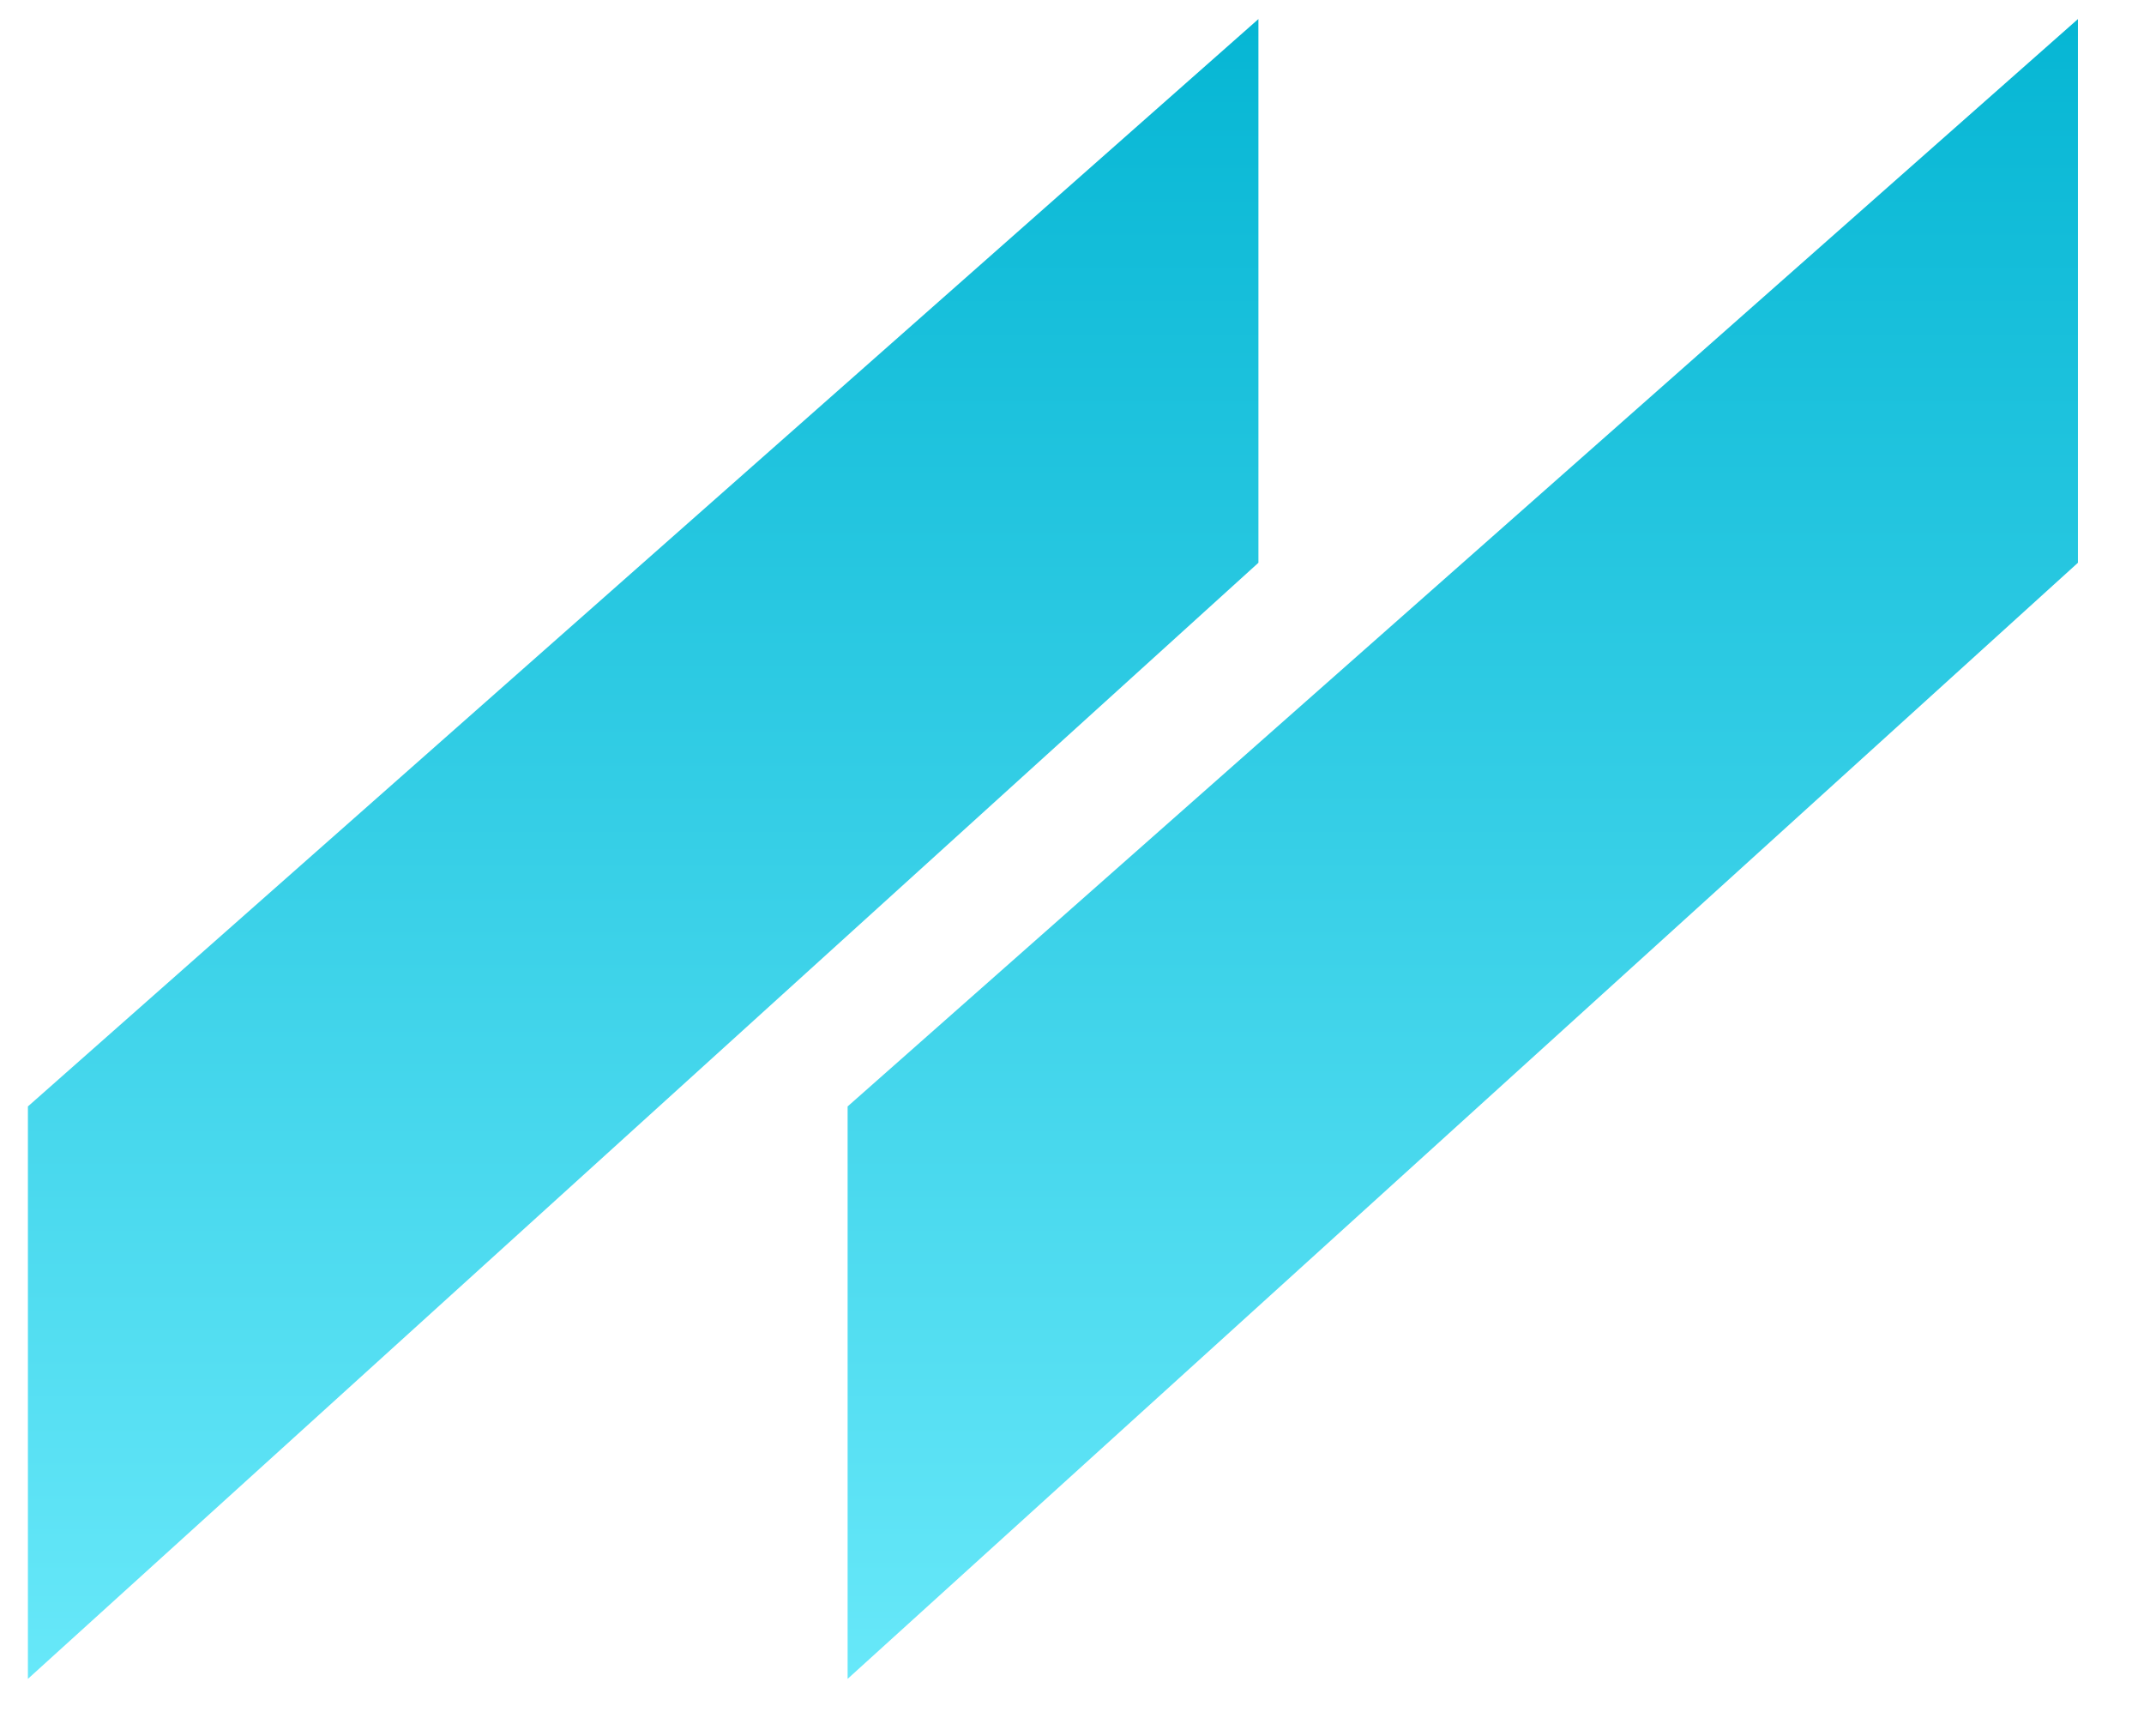
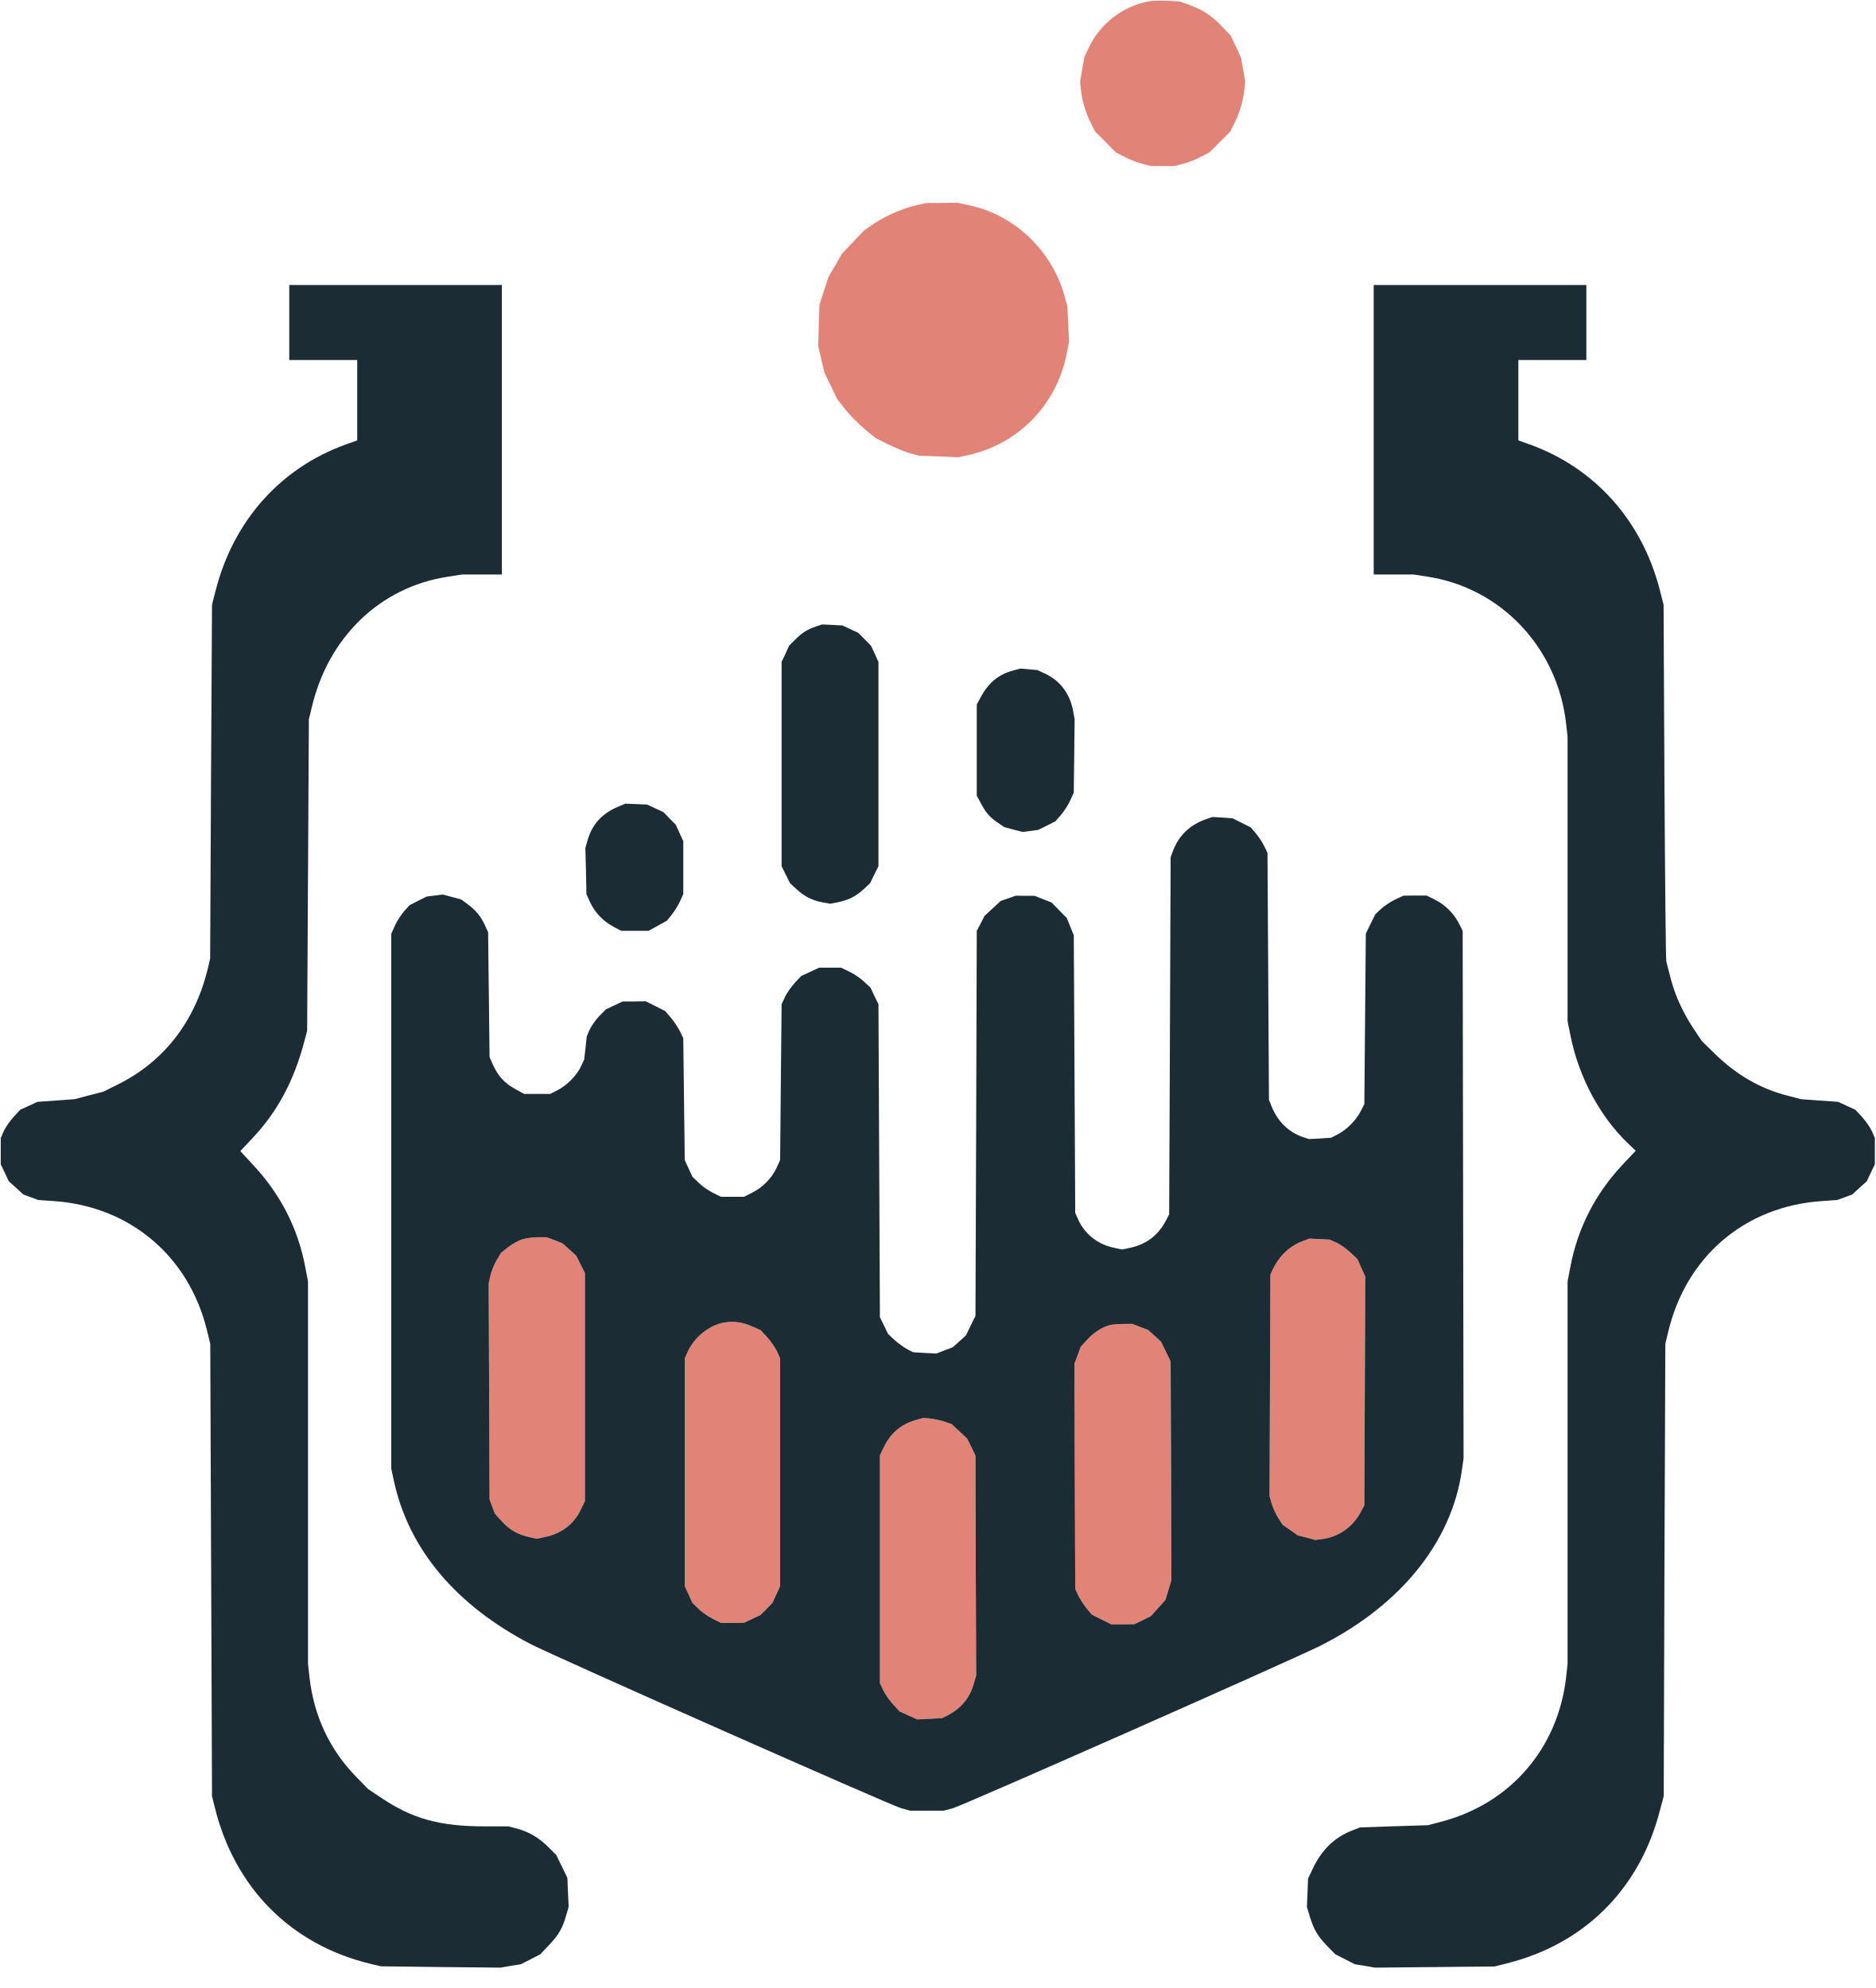
- <svg xmlns="http://www.w3.org/2000/svg" xmlns:xlink="http://www.w3.org/1999/xlink" version="1.1" preserveAspectRatio="xMidYMid meet" viewBox="344.564 330.278 111.737 91.218" width="53.87" height="43.61">
-   <defs>
-     <path d="M453.3 331.28L453.3 359.85L388.64 418.5L388.64 388.42L453.3 331.28Z" id="aFZf6T5ED" />
-     <linearGradient id="gradientb2ThqnP5Op" gradientUnits="userSpaceOnUse" x1="420.97" y1="331.28" x2="420.97" y2="418.5">
-       <stop style="stop-color: #06b6d4;stop-opacity: 1" offset="0%" />
-       <stop style="stop-color: #67e8f9;stop-opacity: 1" offset="100%" />
-     </linearGradient>
-     <path d="M410.23 331.28L410.23 359.85L345.56 418.5L345.56 388.42L410.23 331.28Z" id="a9fehgwfM" />
-     <linearGradient id="gradientk1wNV9Ostb" gradientUnits="userSpaceOnUse" x1="377.89" y1="331.28" x2="377.89" y2="418.5">
-       <stop style="stop-color: #06b6d4;stop-opacity: 1" offset="0%" />
-       <stop style="stop-color: #67e8f9;stop-opacity: 1" offset="100%" />
-     </linearGradient>
-   </defs>
-   <g>
-     <g>
-       <use xlink:href="#aFZf6T5ED" opacity="1" fill="url(#gradientb2ThqnP5Op)" />
-     </g>
-     <g>
-       <use xlink:href="#a9fehgwfM" opacity="1" fill="url(#gradientk1wNV9Ostb)" />
-     </g>
+ <svg xmlns="http://www.w3.org/2000/svg" width="50px" height="53px" viewBox="0 0 50 53" version="1.1">
+   <g id="surface1">
+     <path style=" stroke:none;fill-rule:evenodd;fill:rgb(88.235%,51.373%,46.667%);fill-opacity:1;" d="M 30.609 0.039 C 29.938 0.168 29.348 0.617 29.043 1.234 L 28.91 1.512 L 28.793 2.176 L 28.816 2.391 C 28.848 2.691 28.938 2.992 29.074 3.27 L 29.195 3.508 L 29.469 3.781 L 29.742 4.059 L 29.973 4.18 C 30.102 4.246 30.312 4.332 30.441 4.363 L 30.68 4.426 L 31.312 4.426 L 31.547 4.363 C 31.68 4.332 31.891 4.246 32.016 4.18 L 32.246 4.059 L 32.797 3.508 L 32.914 3.27 C 33.051 2.992 33.137 2.695 33.172 2.391 L 33.195 2.176 L 33.141 1.852 L 33.082 1.531 L 32.945 1.238 L 32.809 0.949 L 32.566 0.695 C 32.297 0.414 32.07 0.266 31.699 0.129 L 31.449 0.039 L 31.117 0.02 C 30.934 0.012 30.703 0.02 30.609 0.039 M 24.453 5.465 C 24.082 5.551 23.637 5.738 23.32 5.949 L 23.031 6.145 L 22.738 6.457 L 22.441 6.77 L 22.266 7.078 L 22.086 7.383 L 21.965 7.758 L 21.844 8.129 L 21.828 8.676 L 21.812 9.227 L 21.977 9.93 L 22.145 10.281 L 22.316 10.637 L 22.543 10.926 C 22.672 11.082 22.902 11.32 23.059 11.445 L 23.344 11.68 L 23.688 11.852 C 23.879 11.945 24.141 12.051 24.266 12.086 L 24.5 12.148 L 25.02 12.168 L 25.539 12.191 L 25.809 12.133 C 27.141 11.844 28.164 10.797 28.434 9.441 L 28.5 9.109 L 28.477 8.637 L 28.453 8.168 L 28.391 7.934 C 28.059 6.691 27.051 5.723 25.82 5.469 L 25.523 5.406 L 25.109 5.41 L 24.691 5.414 L 24.453 5.465 M 13.918 33.043 C 13.82 33.074 13.656 33.164 13.551 33.246 L 13.359 33.398 L 13.234 33.605 C 13.168 33.723 13.094 33.906 13.07 34.02 L 13.027 34.223 L 13.039 37.098 L 13.051 39.977 L 13.191 40.352 L 13.375 40.555 C 13.582 40.785 13.801 40.91 14.105 40.977 L 14.312 41.023 L 14.527 40.977 C 14.973 40.887 15.309 40.625 15.492 40.23 L 15.594 40.016 L 15.594 33.941 L 15.48 33.715 L 15.367 33.484 L 15.18 33.312 L 14.992 33.145 L 14.781 33.062 L 14.57 32.984 L 14.328 32.984 C 14.199 32.988 14.012 33.012 13.918 33.043 M 34.734 33.086 C 34.383 33.215 34.102 33.48 33.93 33.844 L 33.867 33.98 L 33.844 39.887 L 33.902 40.09 C 33.934 40.199 34.012 40.371 34.078 40.473 L 34.195 40.652 L 34.398 40.793 L 34.598 40.934 L 34.832 40.992 L 35.062 41.055 L 35.254 41.031 C 35.672 40.977 36.055 40.715 36.258 40.34 L 36.371 40.133 L 36.383 37.082 L 36.395 34.035 L 36.293 33.805 L 36.188 33.57 L 36 33.391 C 35.895 33.293 35.73 33.176 35.629 33.129 L 35.445 33.047 L 35.176 33.035 L 34.906 33.02 L 34.734 33.086 M 19.312 35.258 C 18.918 35.32 18.512 35.645 18.336 36.031 L 18.254 36.215 L 18.254 42.285 L 18.457 42.73 L 18.621 42.891 C 18.707 42.977 18.879 43.098 19 43.156 L 19.219 43.266 L 19.527 43.266 L 19.836 43.262 L 20.051 43.16 L 20.27 43.059 L 20.434 42.895 L 20.594 42.73 L 20.797 42.285 L 20.797 36.215 L 20.715 36.031 C 20.668 35.93 20.551 35.758 20.453 35.652 L 20.277 35.461 L 20.055 35.363 C 19.801 35.25 19.562 35.215 19.312 35.258 M 29.566 35.332 C 29.359 35.395 29.152 35.531 28.984 35.715 L 28.809 35.906 L 28.727 36.133 L 28.641 36.359 L 28.652 39.363 L 28.664 42.363 L 28.75 42.547 C 28.801 42.645 28.902 42.801 28.973 42.887 L 29.109 43.047 L 29.625 43.305 L 29.934 43.305 L 30.242 43.301 L 30.461 43.195 L 30.68 43.086 L 30.875 42.871 L 31.07 42.652 L 31.227 42.129 L 31.219 39.211 L 31.207 36.293 L 31.078 36.031 L 30.953 35.77 L 30.777 35.609 L 30.602 35.453 L 30.391 35.375 L 30.184 35.293 L 29.922 35.297 C 29.781 35.301 29.621 35.312 29.566 35.332 M 24.402 37.863 C 24.02 37.969 23.734 38.215 23.559 38.586 L 23.457 38.801 L 23.457 44.871 L 23.543 45.055 C 23.59 45.156 23.707 45.328 23.805 45.434 L 23.98 45.625 L 24.215 45.734 L 24.453 45.84 L 24.785 45.824 L 25.117 45.805 L 25.277 45.723 C 25.629 45.535 25.855 45.262 25.961 44.883 L 26.023 44.668 L 26.012 41.734 L 26.004 38.801 L 25.785 38.355 L 25.578 38.16 L 25.367 37.965 L 25.184 37.902 C 25.086 37.867 24.914 37.832 24.809 37.82 L 24.613 37.801 L 24.402 37.863 " />
+     <path style=" stroke:none;fill-rule:evenodd;fill:rgb(10.98%,17.255%,20.392%);fill-opacity:1;" d="M 7.711 8.598 L 7.711 9.598 L 9.523 9.598 L 9.523 11.742 L 9.223 11.848 C 7.484 12.473 6.234 13.871 5.754 15.723 L 5.652 16.121 L 5.625 20.84 L 5.602 25.559 L 5.539 25.824 C 5.199 27.234 4.367 28.305 3.145 28.91 L 2.754 29.105 L 2.371 29.203 L 1.984 29.305 L 1 29.375 L 0.539 29.586 L 0.363 29.777 C 0.266 29.883 0.148 30.051 0.102 30.152 L 0.02 30.34 L 0.02 31.043 L 0.129 31.266 L 0.234 31.492 L 0.43 31.668 L 0.621 31.844 L 0.82 31.918 L 1.023 31.992 L 1.426 32.02 C 3.461 32.156 5.039 33.488 5.52 35.477 L 5.605 35.824 L 5.652 47.887 L 5.719 48.156 C 6.246 50.328 7.75 51.844 9.887 52.359 L 10.156 52.422 L 11.75 52.441 L 13.344 52.457 L 13.613 52.41 L 13.883 52.367 L 14.145 52.234 L 14.402 52.102 L 14.637 51.855 C 14.895 51.582 14.996 51.406 15.094 51.062 L 15.16 50.832 L 15.141 50.445 L 15.125 50.062 L 14.828 49.453 L 14.613 49.238 C 14.359 48.988 14.098 48.836 13.781 48.75 L 13.555 48.691 L 12.93 48.691 C 11.715 48.691 10.988 48.488 10.145 47.918 L 9.812 47.695 L 9.496 47.371 C 8.789 46.648 8.367 45.746 8.25 44.715 L 8.211 44.363 L 8.211 34.16 L 8.137 33.777 C 7.941 32.742 7.48 31.844 6.75 31.059 L 6.406 30.688 L 6.723 30.352 C 7.402 29.633 7.84 28.809 8.121 27.734 L 8.188 27.48 L 8.234 19.176 L 8.305 18.883 C 8.742 16.992 10.129 15.652 11.938 15.375 L 12.316 15.316 L 13.379 15.316 L 13.379 7.598 L 7.711 7.598 L 7.711 8.598 M 36.621 11.457 L 36.621 15.316 L 37.684 15.316 L 38.062 15.375 C 40.02 15.676 41.523 17.273 41.75 19.293 L 41.789 19.645 L 41.789 27.23 L 41.867 27.613 C 42.086 28.711 42.656 29.777 43.406 30.488 L 43.605 30.68 L 43.262 31.043 C 42.531 31.82 42.059 32.738 41.863 33.777 L 41.789 34.16 L 41.789 44.363 L 41.75 44.715 C 41.535 46.605 40.27 48.078 38.438 48.562 L 38.07 48.66 L 37.164 48.688 L 36.258 48.719 L 36.035 48.805 C 35.57 48.988 35.227 49.324 34.992 49.828 L 34.871 50.082 L 34.84 50.84 L 34.922 51.109 C 35.023 51.441 35.129 51.621 35.391 51.891 L 35.598 52.102 L 35.859 52.234 L 36.117 52.367 L 36.387 52.41 L 36.656 52.457 L 39.844 52.426 L 40.168 52.344 C 42.238 51.828 43.707 50.363 44.246 48.281 L 44.352 47.887 L 44.371 41.855 L 44.395 35.824 L 44.465 35.531 C 44.941 33.5 46.516 32.156 48.574 32.02 L 48.977 31.992 L 49.18 31.918 L 49.379 31.844 L 49.57 31.668 L 49.766 31.492 L 49.871 31.266 L 49.98 31.043 L 49.98 30.34 L 49.898 30.152 C 49.852 30.051 49.734 29.883 49.637 29.777 L 49.461 29.586 L 49 29.375 L 48.016 29.305 L 47.641 29.207 C 46.922 29.023 46.285 28.652 45.707 28.086 L 45.367 27.754 L 45.121 27.383 C 44.84 26.953 44.633 26.484 44.523 26.031 C 44.48 25.859 44.434 25.68 44.422 25.637 C 44.406 25.594 44.387 23.438 44.371 20.84 L 44.348 16.121 L 44.246 15.723 C 43.77 13.875 42.512 12.473 40.777 11.848 L 40.477 11.742 L 40.477 9.598 L 42.289 9.598 L 42.289 7.598 L 36.621 7.598 L 36.621 11.457 M 21.762 16.699 C 21.516 16.785 21.383 16.867 21.203 17.047 L 21.035 17.215 L 20.938 17.43 L 20.836 17.648 L 20.836 23.094 L 21.062 23.547 L 21.227 23.699 C 21.434 23.895 21.652 24.004 21.918 24.055 L 22.133 24.094 L 22.352 24.051 C 22.629 23.992 22.824 23.891 23.031 23.699 L 23.195 23.547 L 23.305 23.32 L 23.418 23.094 L 23.418 17.648 L 23.32 17.43 L 23.219 17.215 L 23.051 17.043 L 22.879 16.871 L 22.668 16.773 L 22.461 16.676 L 22.188 16.66 L 21.914 16.648 L 21.762 16.699 M 26.984 17.883 C 26.605 17.988 26.336 18.219 26.133 18.609 L 26.039 18.781 L 26.039 21.211 L 26.133 21.387 C 26.277 21.66 26.367 21.77 26.578 21.918 L 26.773 22.051 L 27.02 22.117 L 27.266 22.18 L 27.473 22.152 L 27.676 22.125 L 27.906 22.012 L 28.137 21.895 L 28.277 21.734 C 28.355 21.645 28.465 21.477 28.523 21.355 L 28.625 21.133 L 28.648 19.18 L 28.605 18.941 C 28.516 18.484 28.258 18.145 27.855 17.957 L 27.652 17.863 L 27.199 17.824 L 26.984 17.883 M 16.457 21.516 C 16.043 21.695 15.785 21.98 15.664 22.398 L 15.605 22.605 L 15.621 23.223 L 15.633 23.836 L 15.734 24.059 C 15.859 24.328 16.082 24.562 16.355 24.707 L 16.559 24.816 L 17.289 24.816 L 17.535 24.68 L 17.777 24.547 L 17.91 24.383 C 17.98 24.293 18.078 24.137 18.129 24.027 L 18.215 23.836 L 18.215 22.426 L 18.113 22.203 L 18.012 21.984 L 17.848 21.82 L 17.688 21.652 L 17.25 21.449 L 16.672 21.426 L 16.457 21.516 M 32.172 21.832 C 31.711 21.988 31.41 22.285 31.254 22.727 L 31.207 22.855 L 31.188 27.617 L 31.168 32.375 L 31.078 32.547 C 30.875 32.934 30.555 33.176 30.129 33.266 L 29.914 33.312 L 29.699 33.266 C 29.262 33.172 28.922 32.906 28.746 32.52 L 28.664 32.336 L 28.645 28.637 L 28.625 24.934 L 28.531 24.703 L 28.441 24.477 L 28.238 24.27 L 28.031 24.059 L 27.809 23.973 L 27.582 23.883 L 27.332 23.883 L 27.082 23.879 L 26.676 24.02 L 26.246 24.418 L 26.145 24.617 L 26.039 24.816 L 26.023 29.949 L 26.004 35.082 L 25.875 35.344 L 25.75 35.602 L 25.574 35.762 L 25.398 35.918 L 25.18 36 L 24.961 36.086 L 24.652 36.07 L 24.344 36.051 L 24.176 35.965 C 24.086 35.914 23.934 35.805 23.84 35.719 L 23.672 35.559 L 23.566 35.34 L 23.457 35.117 L 23.418 26.773 L 23.312 26.555 L 23.207 26.332 L 23.031 26.168 C 22.934 26.078 22.758 25.957 22.637 25.902 L 22.418 25.797 L 21.84 25.797 L 21.598 25.91 L 21.359 26.02 L 21.18 26.211 C 21.086 26.316 20.965 26.488 20.922 26.59 L 20.836 26.773 L 20.816 28.852 L 20.797 30.926 L 20.699 31.141 C 20.57 31.414 20.332 31.656 20.051 31.797 L 19.836 31.906 L 19.219 31.906 L 19 31.797 C 18.879 31.738 18.707 31.617 18.621 31.527 L 18.457 31.371 L 18.254 30.926 L 18.215 27.676 L 18.125 27.492 C 18.074 27.391 17.965 27.227 17.883 27.129 L 17.73 26.953 L 17.215 26.695 L 16.906 26.699 L 16.598 26.699 L 16.375 26.805 L 16.156 26.906 L 15.977 27.086 C 15.879 27.188 15.766 27.352 15.719 27.449 L 15.641 27.633 L 15.609 27.938 L 15.574 28.246 L 15.488 28.43 C 15.379 28.668 15.105 28.945 14.859 29.066 L 14.668 29.164 L 13.973 29.164 L 13.73 29.031 C 13.449 28.875 13.289 28.699 13.148 28.402 L 13.051 28.184 L 13.012 24.855 L 12.926 24.664 C 12.816 24.426 12.68 24.262 12.465 24.105 L 12.297 23.98 L 11.805 23.848 L 11.375 23.902 L 11.145 24.016 L 10.918 24.133 L 10.773 24.293 C 10.695 24.383 10.586 24.551 10.531 24.672 L 10.43 24.895 L 10.43 39.152 L 10.5 39.477 C 10.891 41.293 12.148 42.793 14.148 43.832 C 14.789 44.164 23.734 48.125 24.023 48.207 L 24.266 48.273 L 25.152 48.273 L 25.402 48.207 C 25.684 48.129 34.504 44.227 35.215 43.867 C 37.355 42.781 38.707 41.094 38.973 39.184 L 39.016 38.879 L 38.992 24.816 L 38.887 24.609 C 38.75 24.344 38.523 24.121 38.25 23.984 L 38.031 23.875 L 37.723 23.875 L 37.414 23.879 L 37.195 23.98 C 37.078 24.035 36.91 24.148 36.82 24.227 L 36.664 24.375 L 36.535 24.633 L 36.41 24.891 L 36.371 29.438 L 36.27 29.633 C 36.145 29.871 35.895 30.125 35.66 30.242 L 35.484 30.332 L 35.191 30.352 L 34.895 30.367 L 34.719 30.309 C 34.344 30.18 34.051 29.883 33.895 29.488 L 33.828 29.32 L 33.809 26.031 L 33.789 22.738 L 33.703 22.559 C 33.656 22.461 33.555 22.309 33.48 22.219 L 33.344 22.059 L 32.859 21.816 L 32.594 21.797 L 32.324 21.781 L 32.172 21.832 M 13.918 33.043 C 13.82 33.074 13.656 33.164 13.551 33.246 L 13.359 33.398 L 13.234 33.605 C 13.168 33.723 13.094 33.906 13.07 34.02 L 13.027 34.223 L 13.039 37.098 L 13.051 39.977 L 13.191 40.352 L 13.375 40.555 C 13.582 40.785 13.801 40.91 14.105 40.977 L 14.312 41.023 L 14.527 40.977 C 14.973 40.887 15.309 40.625 15.492 40.23 L 15.594 40.016 L 15.594 33.941 L 15.48 33.715 L 15.367 33.484 L 15.18 33.312 L 14.992 33.145 L 14.781 33.062 L 14.57 32.984 L 14.328 32.984 C 14.199 32.988 14.012 33.012 13.918 33.043 M 34.734 33.086 C 34.383 33.215 34.102 33.48 33.93 33.844 L 33.867 33.98 L 33.844 39.887 L 33.902 40.09 C 33.934 40.199 34.012 40.371 34.078 40.473 L 34.195 40.652 L 34.398 40.793 L 34.598 40.934 L 34.832 40.992 L 35.062 41.055 L 35.254 41.031 C 35.672 40.977 36.055 40.715 36.258 40.34 L 36.371 40.133 L 36.383 37.082 L 36.395 34.035 L 36.293 33.805 L 36.188 33.57 L 36 33.391 C 35.895 33.293 35.73 33.176 35.629 33.129 L 35.445 33.047 L 35.176 33.035 L 34.906 33.02 L 34.734 33.086 M 19.312 35.258 C 18.918 35.32 18.512 35.645 18.336 36.031 L 18.254 36.215 L 18.254 42.285 L 18.457 42.73 L 18.621 42.891 C 18.707 42.977 18.879 43.098 19 43.156 L 19.219 43.266 L 19.527 43.266 L 19.836 43.262 L 20.051 43.16 L 20.27 43.059 L 20.434 42.895 L 20.594 42.73 L 20.797 42.285 L 20.797 36.215 L 20.715 36.031 C 20.668 35.93 20.551 35.758 20.453 35.652 L 20.277 35.461 L 20.055 35.363 C 19.801 35.25 19.562 35.215 19.312 35.258 M 29.566 35.332 C 29.359 35.395 29.152 35.531 28.984 35.715 L 28.809 35.906 L 28.727 36.133 L 28.641 36.359 L 28.652 39.363 L 28.664 42.363 L 28.75 42.547 C 28.801 42.645 28.902 42.801 28.973 42.887 L 29.109 43.047 L 29.625 43.305 L 29.934 43.305 L 30.242 43.301 L 30.461 43.195 L 30.68 43.086 L 30.875 42.871 L 31.07 42.652 L 31.227 42.129 L 31.219 39.211 L 31.207 36.293 L 31.078 36.031 L 30.953 35.77 L 30.777 35.609 L 30.602 35.453 L 30.391 35.375 L 30.184 35.293 L 29.922 35.297 C 29.781 35.301 29.621 35.312 29.566 35.332 M 24.402 37.863 C 24.02 37.969 23.734 38.215 23.559 38.586 L 23.457 38.801 L 23.457 44.871 L 23.543 45.055 C 23.59 45.156 23.707 45.328 23.805 45.434 L 23.98 45.625 L 24.215 45.734 L 24.453 45.84 L 24.785 45.824 L 25.117 45.805 L 25.277 45.723 C 25.629 45.535 25.855 45.262 25.961 44.883 L 26.023 44.668 L 26.012 41.734 L 26.004 38.801 L 25.785 38.355 L 25.578 38.16 L 25.367 37.965 L 25.184 37.902 C 25.086 37.867 24.914 37.832 24.809 37.82 L 24.613 37.801 L 24.402 37.863 " />
  </g>
</svg>
